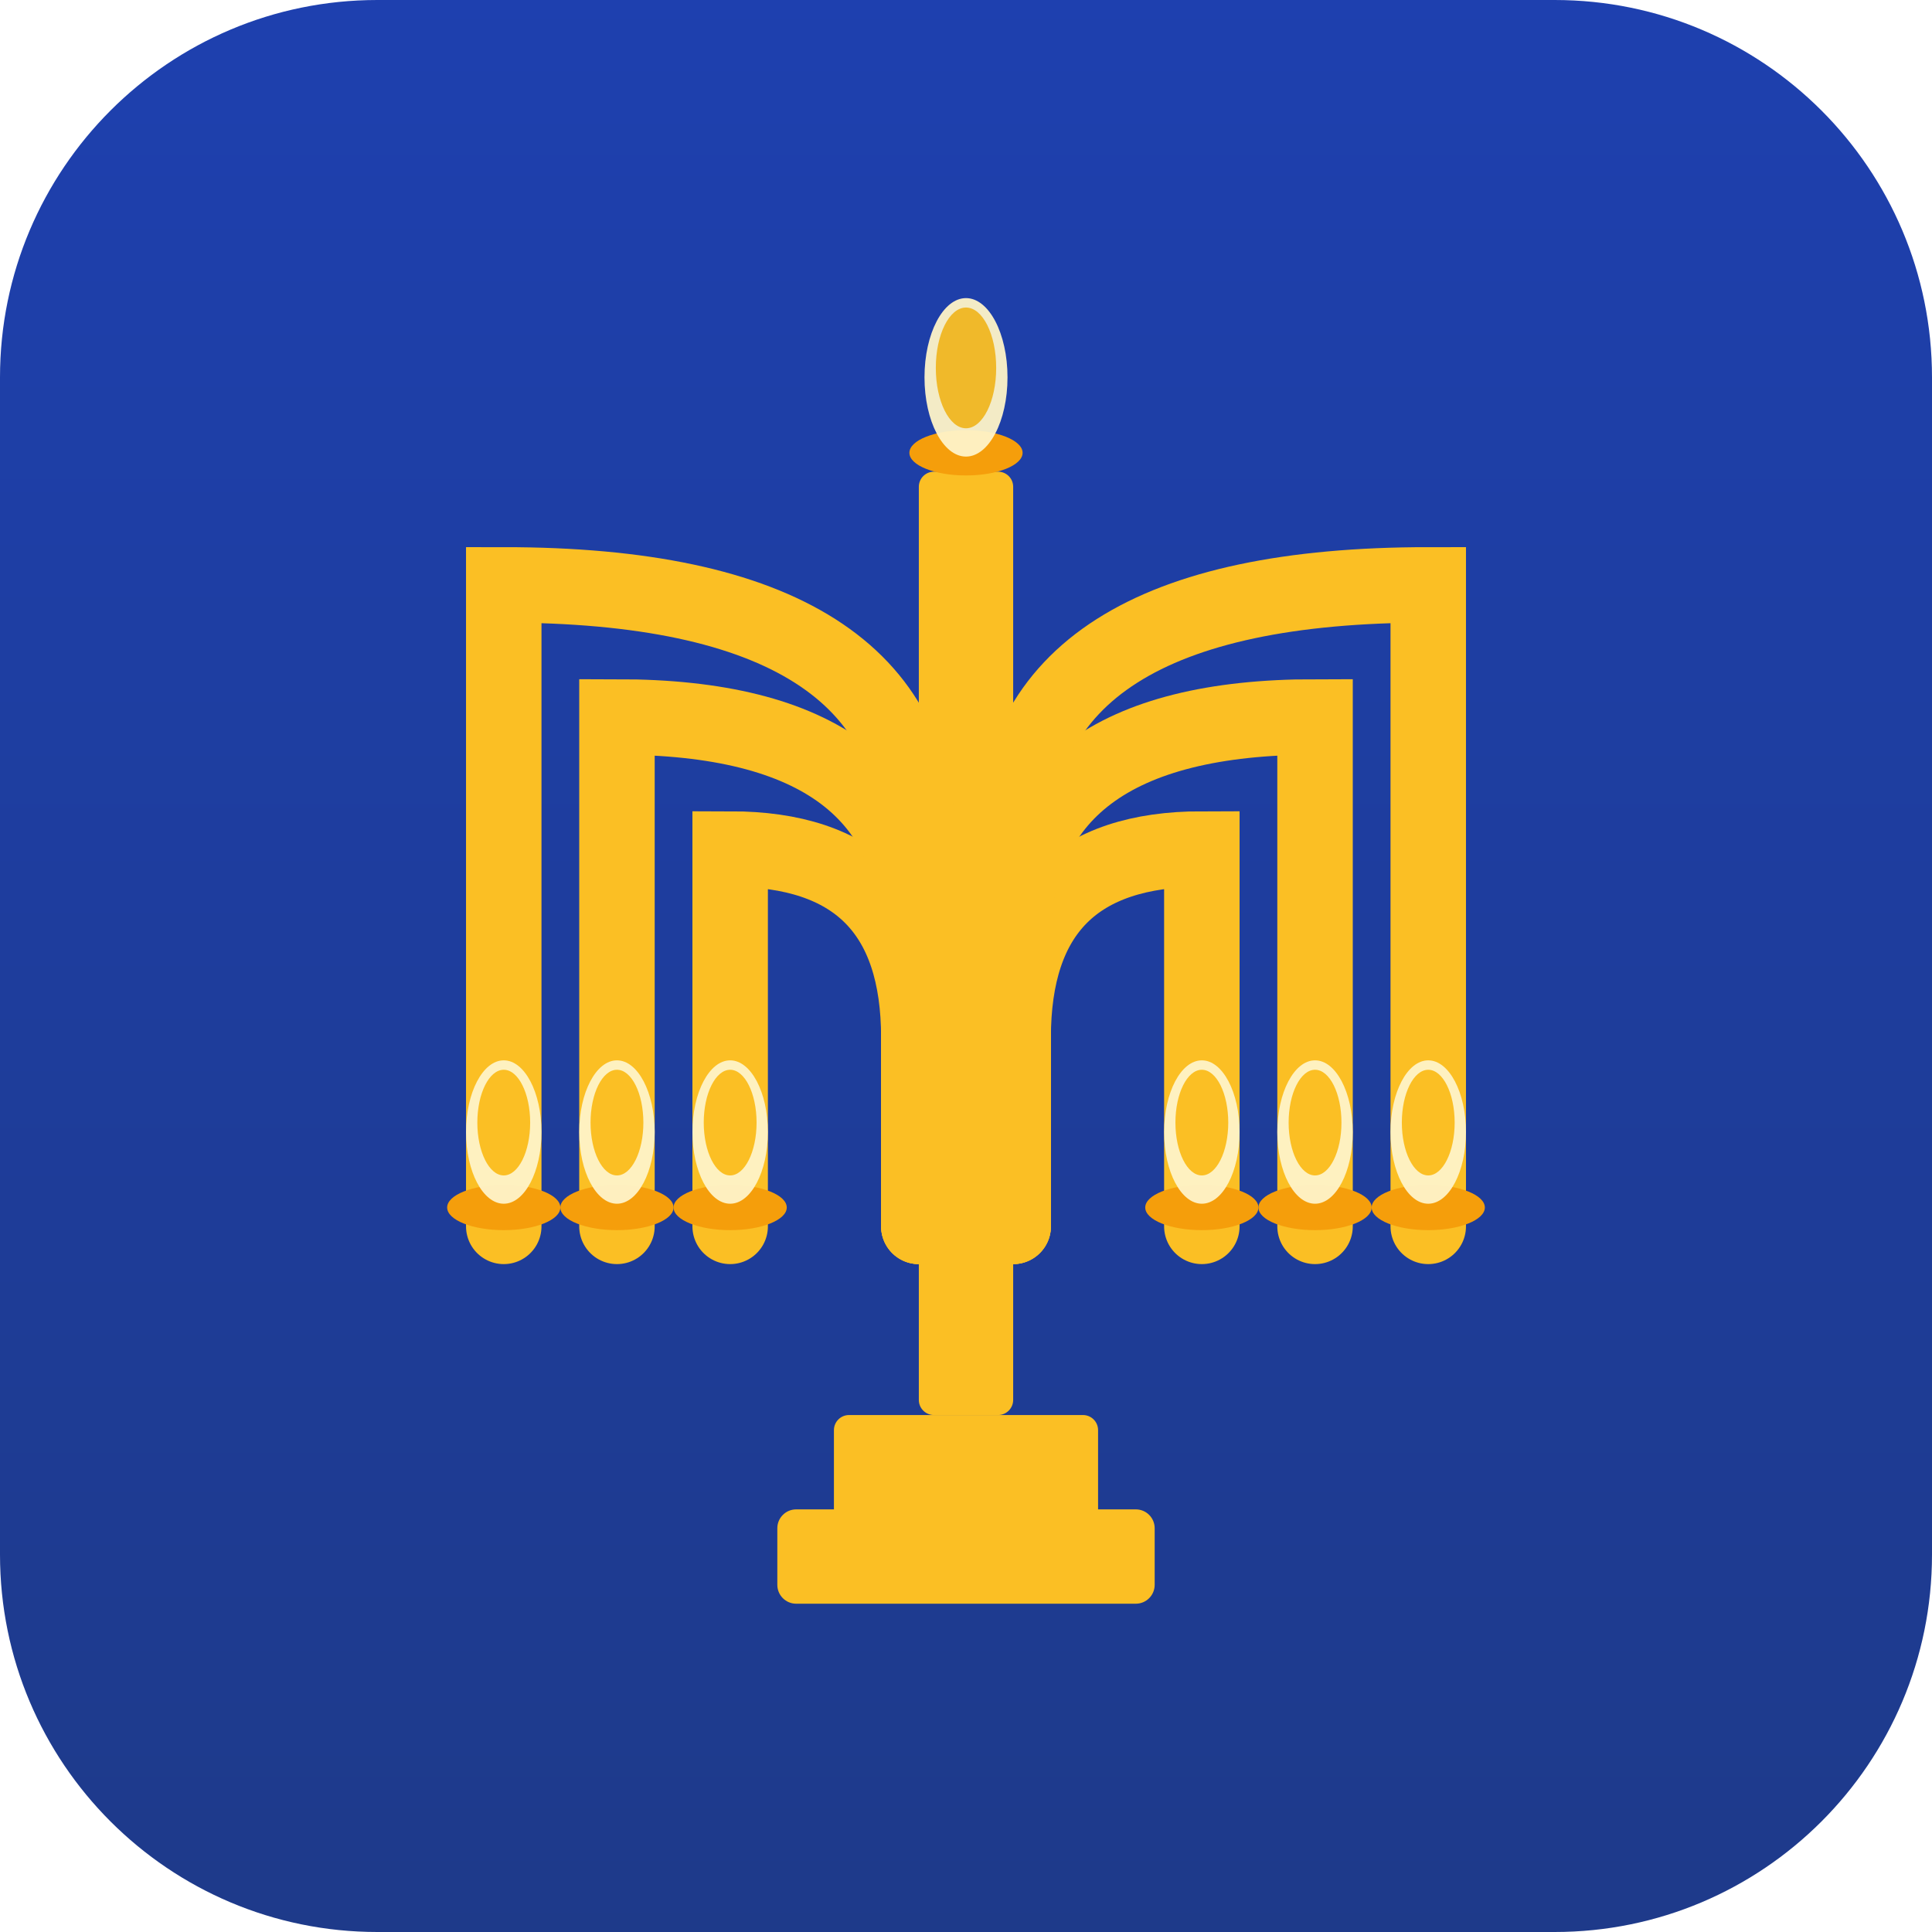
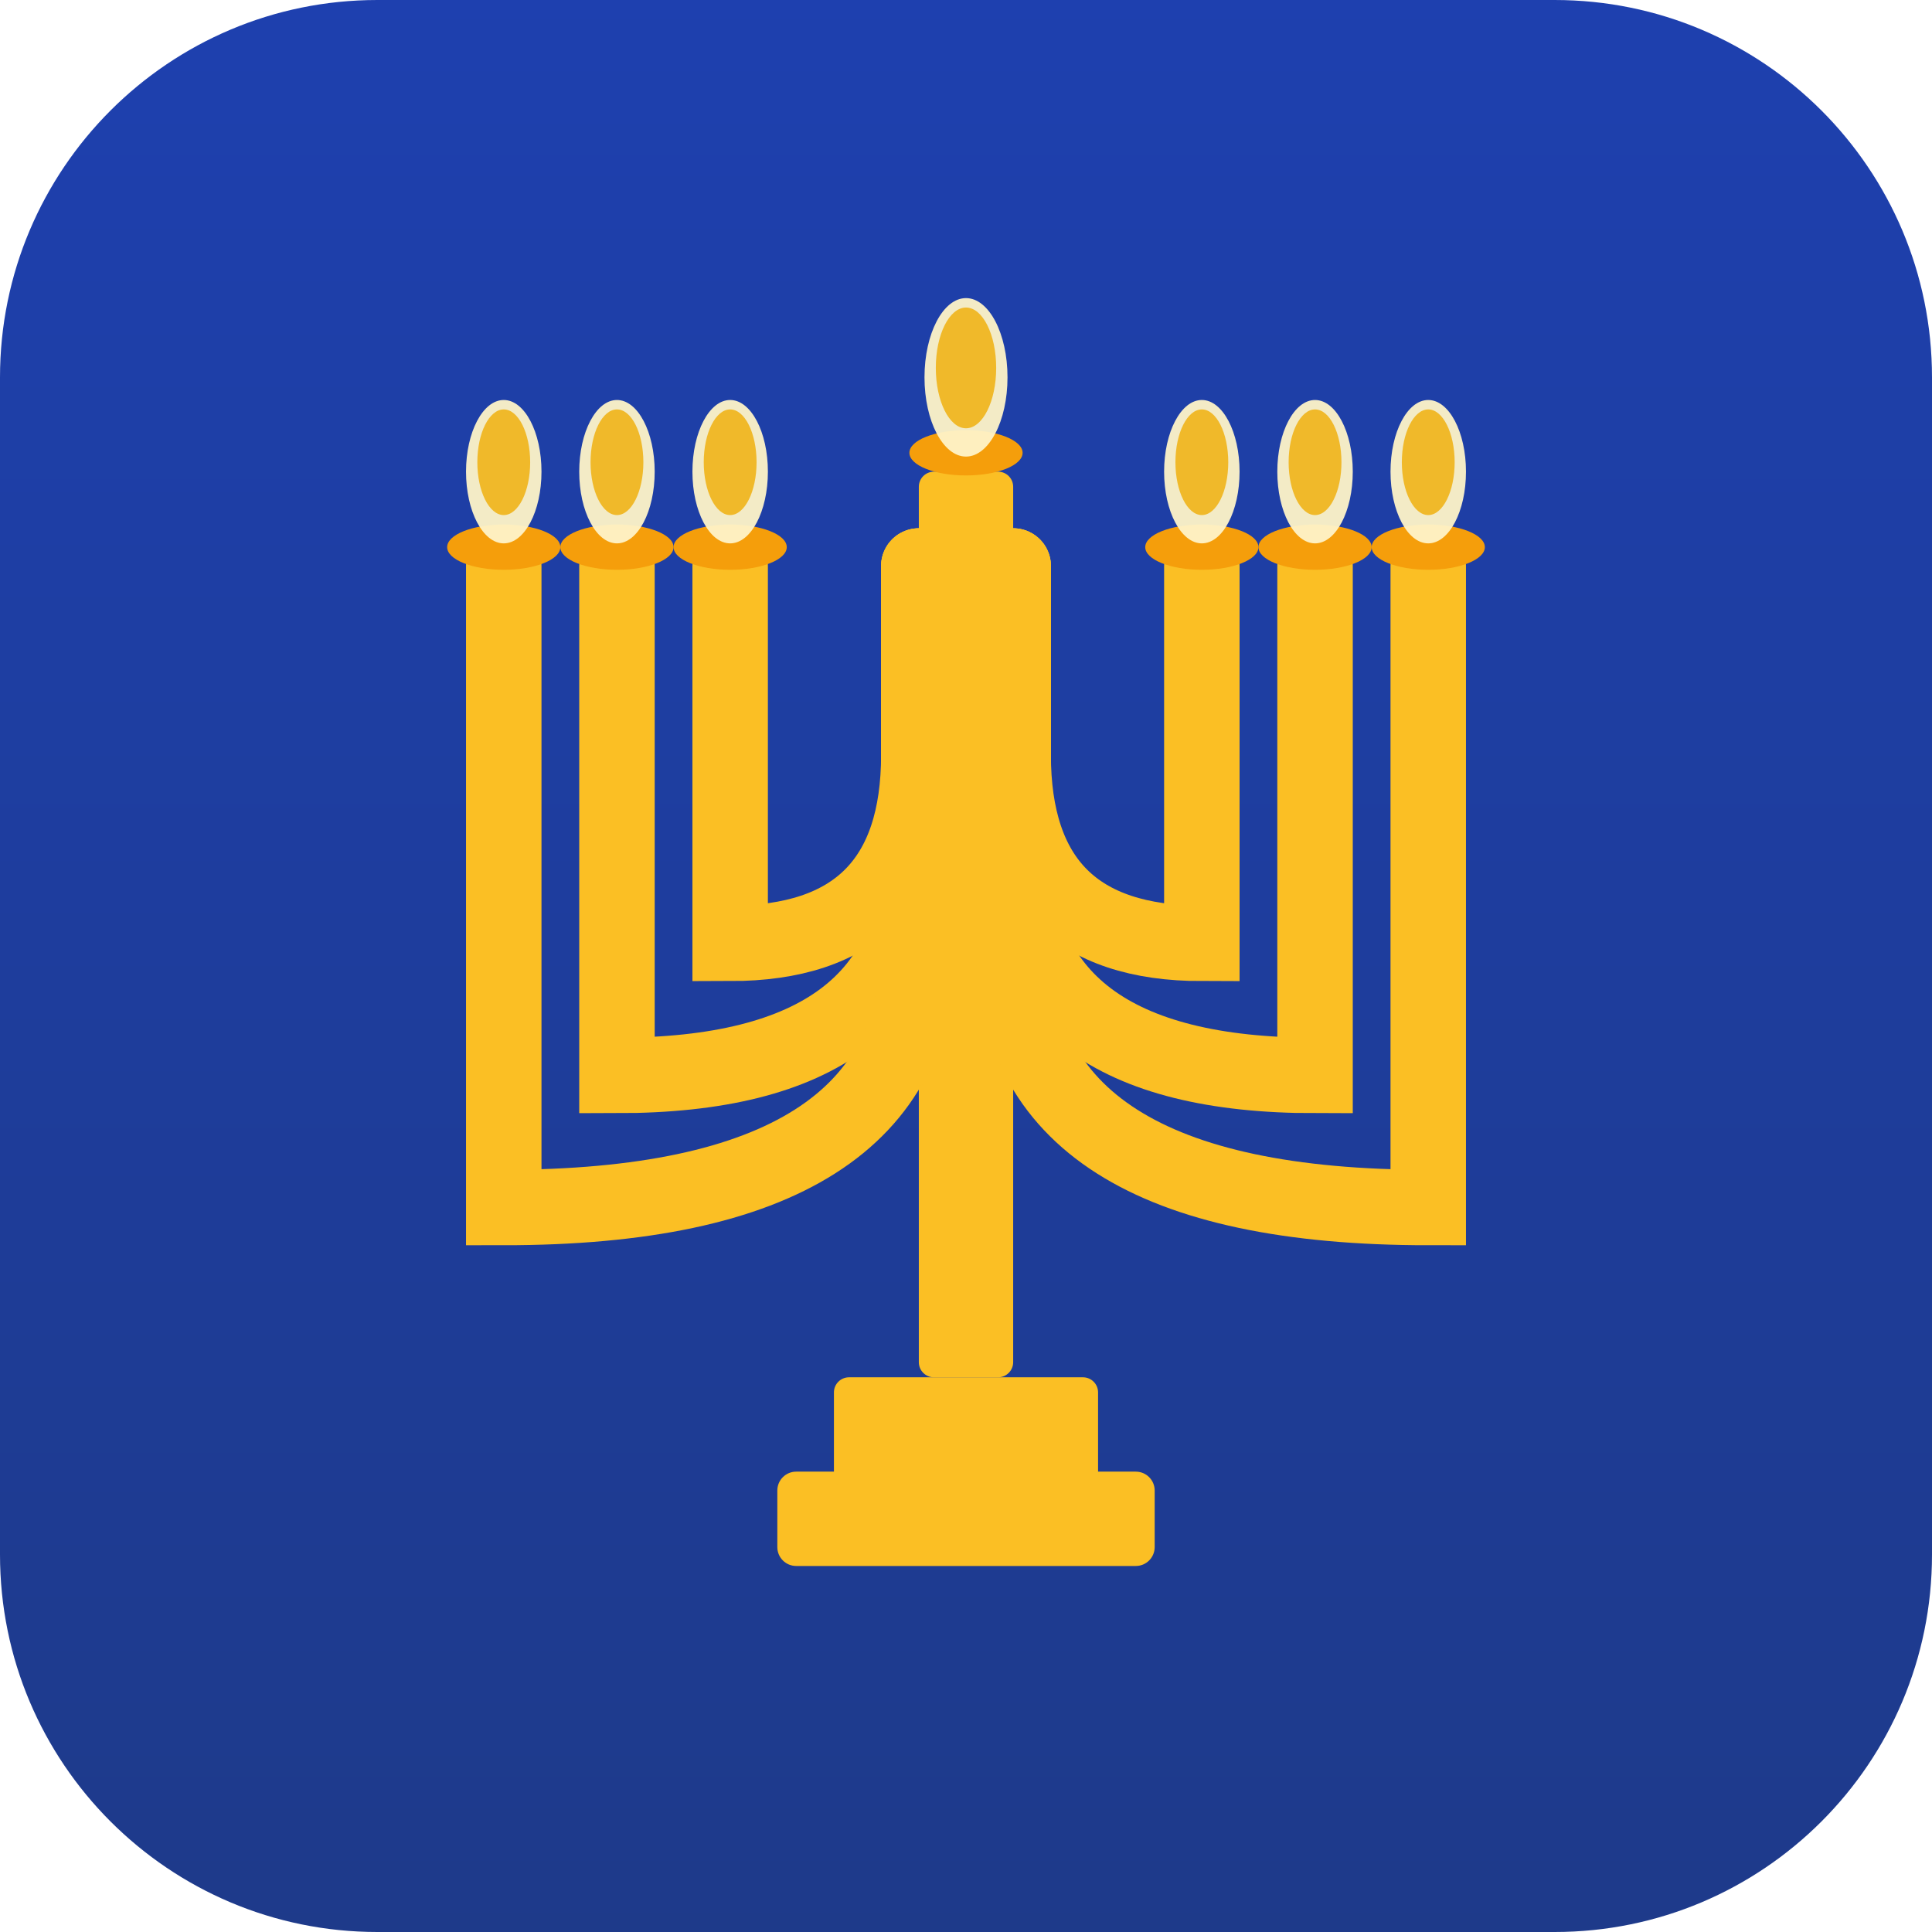
<svg xmlns="http://www.w3.org/2000/svg" width="1024" height="1024" viewBox="0 0 1024 1024">
  <defs>
    <linearGradient id="bg" x1="0%" y1="0%" x2="0%" y2="100%">
      <stop offset="0%" style="stop-color:#1e40af;stop-opacity:1" />
      <stop offset="100%" style="stop-color:#1e3a8a;stop-opacity:1" />
    </linearGradient>
  </defs>
  <rect width="1024" height="1024" fill="url(#bg)" rx="200" />
-   <g transform="translate(512, 200)">
-     <rect x="-100" y="600" width="200" height="50" fill="#fbbf24" rx="10" />
-     <rect x="-70" y="550" width="140" height="60" fill="#fbbf24" rx="8" />
-     <rect x="-25" y="50" width="50" height="500" fill="#fbbf24" rx="8" />
-     <path d="M 25,450 L 25,350 Q 25,250 125,250 Q 125,250 125,350 L 125,450" stroke="#fbbf24" stroke-width="40" fill="none" stroke-linecap="round" />
-     <path d="M 25,450 L 25,300 Q 25,180 185,180 Q 185,180 185,300 L 185,450" stroke="#fbbf24" stroke-width="40" fill="none" stroke-linecap="round" />
-     <path d="M 25,450 L 25,250 Q 25,110 245,110 Q 245,110 245,250 L 245,450" stroke="#fbbf24" stroke-width="40" fill="none" stroke-linecap="round" />
-     <path d="M -25,450 L -25,350 Q -25,250 -125,250 Q -125,250 -125,350 L -125,450" stroke="#fbbf24" stroke-width="40" fill="none" stroke-linecap="round" />
-     <path d="M -25,450 L -25,300 Q -25,180 -185,180 Q -185,180 -185,300 L -185,450" stroke="#fbbf24" stroke-width="40" fill="none" stroke-linecap="round" />
-     <path d="M -25,450 L -25,250 Q -25,110 -245,110 Q -245,110 -245,250 L -245,450" stroke="#fbbf24" stroke-width="40" fill="none" stroke-linecap="round" />
-     <ellipse cx="0" cy="40" rx="30" ry="12" fill="#f59e0b" />
-     <ellipse cx="125" cy="440" rx="30" ry="12" fill="#f59e0b" />
-     <ellipse cx="185" cy="440" rx="30" ry="12" fill="#f59e0b" />
-     <ellipse cx="245" cy="440" rx="30" ry="12" fill="#f59e0b" />
-     <ellipse cx="-125" cy="440" rx="30" ry="12" fill="#f59e0b" />
-     <ellipse cx="-185" cy="440" rx="30" ry="12" fill="#f59e0b" />
-     <ellipse cx="-245" cy="440" rx="30" ry="12" fill="#f59e0b" />
+   <g transform="translate(512, 300)">
+     <rect x="-100" y="480" width="200" height="50" fill="#fbbf24" rx="10" />
+     <rect x="-70" y="430" width="140" height="60" fill="#fbbf24" rx="8" />
+     <rect x="-25" y="-50" width="50" height="480" fill="#fbbf24" rx="8" />
+     <path d="M 25,0 L 25,100 Q 25,200 125,200 Q 125,200 125,100 L 125,0" stroke="#fbbf24" stroke-width="40" fill="none" stroke-linecap="round" />
+     <path d="M 25,0 L 25,150 Q 25,270 185,270 Q 185,270 185,150 L 185,0" stroke="#fbbf24" stroke-width="40" fill="none" stroke-linecap="round" />
+     <path d="M 25,0 L 25,200 Q 25,340 245,340 Q 245,340 245,200 L 245,0" stroke="#fbbf24" stroke-width="40" fill="none" stroke-linecap="round" />
+     <path d="M -25,0 L -25,100 Q -25,200 -125,200 Q -125,200 -125,100 L -125,0" stroke="#fbbf24" stroke-width="40" fill="none" stroke-linecap="round" />
+     <path d="M -25,0 L -25,150 Q -25,270 -185,270 Q -185,270 -185,150 L -185,0" stroke="#fbbf24" stroke-width="40" fill="none" stroke-linecap="round" />
+     <path d="M -25,0 L -25,200 Q -25,340 -245,340 Q -245,340 -245,200 L -245,0" stroke="#fbbf24" stroke-width="40" fill="none" stroke-linecap="round" />
+     <ellipse cx="0" cy="-60" rx="30" ry="12" fill="#f59e0b" />
+     <ellipse cx="125" cy="-10" rx="30" ry="12" fill="#f59e0b" />
+     <ellipse cx="185" cy="-10" rx="30" ry="12" fill="#f59e0b" />
+     <ellipse cx="245" cy="-10" rx="30" ry="12" fill="#f59e0b" />
+     <ellipse cx="-125" cy="-10" rx="30" ry="12" fill="#f59e0b" />
+     <ellipse cx="-185" cy="-10" rx="30" ry="12" fill="#f59e0b" />
+     <ellipse cx="-245" cy="-10" rx="30" ry="12" fill="#f59e0b" />
    <g opacity="0.95">
-       <ellipse cx="0" cy="0" rx="22" ry="42" fill="#fef3c7" />
-       <ellipse cx="0" cy="-5" rx="16" ry="32" fill="#fbbf24" />
-       <ellipse cx="125" cy="400" rx="20" ry="38" fill="#fef3c7" />
-       <ellipse cx="125" cy="395" rx="14" ry="28" fill="#fbbf24" />
-       <ellipse cx="185" cy="400" rx="20" ry="38" fill="#fef3c7" />
-       <ellipse cx="185" cy="395" rx="14" ry="28" fill="#fbbf24" />
-       <ellipse cx="245" cy="400" rx="20" ry="38" fill="#fef3c7" />
-       <ellipse cx="245" cy="395" rx="14" ry="28" fill="#fbbf24" />
-       <ellipse cx="-125" cy="400" rx="20" ry="38" fill="#fef3c7" />
-       <ellipse cx="-125" cy="395" rx="14" ry="28" fill="#fbbf24" />
-       <ellipse cx="-185" cy="400" rx="20" ry="38" fill="#fef3c7" />
-       <ellipse cx="-185" cy="395" rx="14" ry="28" fill="#fbbf24" />
-       <ellipse cx="-245" cy="400" rx="20" ry="38" fill="#fef3c7" />
-       <ellipse cx="-245" cy="395" rx="14" ry="28" fill="#fbbf24" />
+       <ellipse cx="0" cy="-100" rx="22" ry="42" fill="#fef3c7" />
+       <ellipse cx="0" cy="-105" rx="16" ry="32" fill="#fbbf24" />
+       <ellipse cx="125" cy="-50" rx="20" ry="38" fill="#fef3c7" />
+       <ellipse cx="125" cy="-55" rx="14" ry="28" fill="#fbbf24" />
+       <ellipse cx="185" cy="-50" rx="20" ry="38" fill="#fef3c7" />
+       <ellipse cx="185" cy="-55" rx="14" ry="28" fill="#fbbf24" />
+       <ellipse cx="245" cy="-50" rx="20" ry="38" fill="#fef3c7" />
+       <ellipse cx="245" cy="-55" rx="14" ry="28" fill="#fbbf24" />
+       <ellipse cx="-125" cy="-50" rx="20" ry="38" fill="#fef3c7" />
+       <ellipse cx="-125" cy="-55" rx="14" ry="28" fill="#fbbf24" />
+       <ellipse cx="-185" cy="-50" rx="20" ry="38" fill="#fef3c7" />
+       <ellipse cx="-185" cy="-55" rx="14" ry="28" fill="#fbbf24" />
+       <ellipse cx="-245" cy="-50" rx="20" ry="38" fill="#fef3c7" />
+       <ellipse cx="-245" cy="-55" rx="14" ry="28" fill="#fbbf24" />
    </g>
  </g>
</svg>
